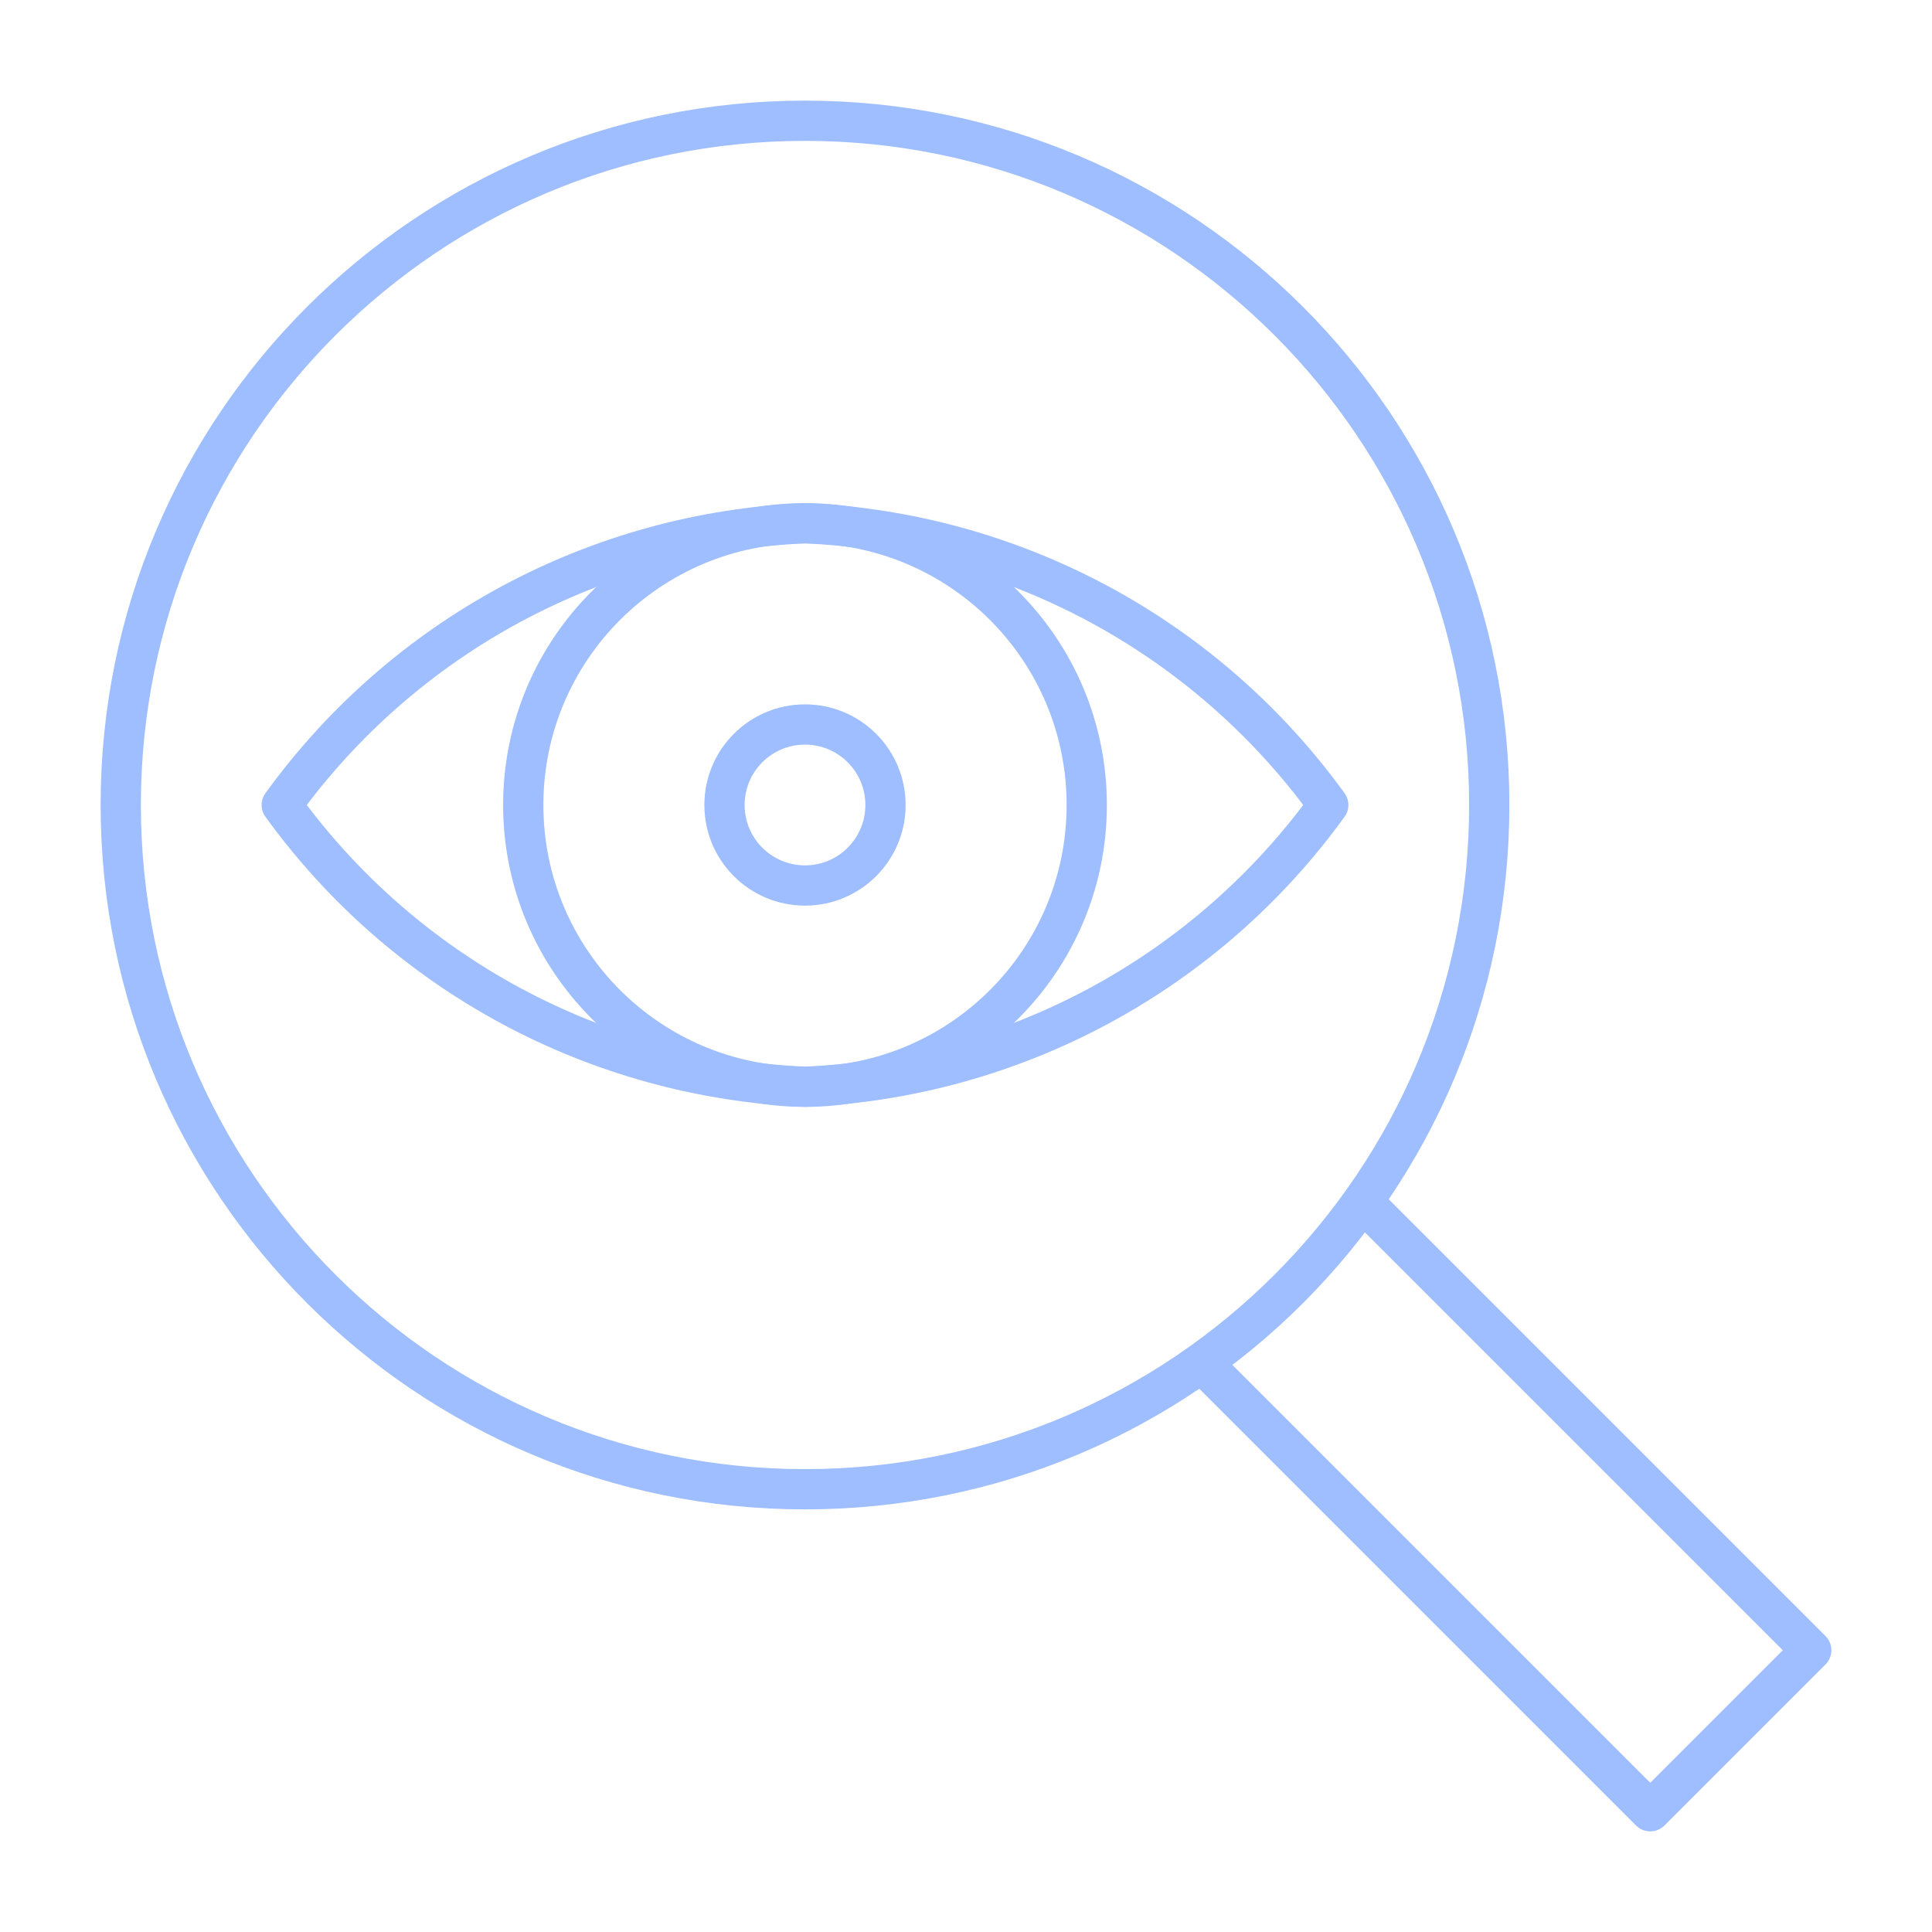
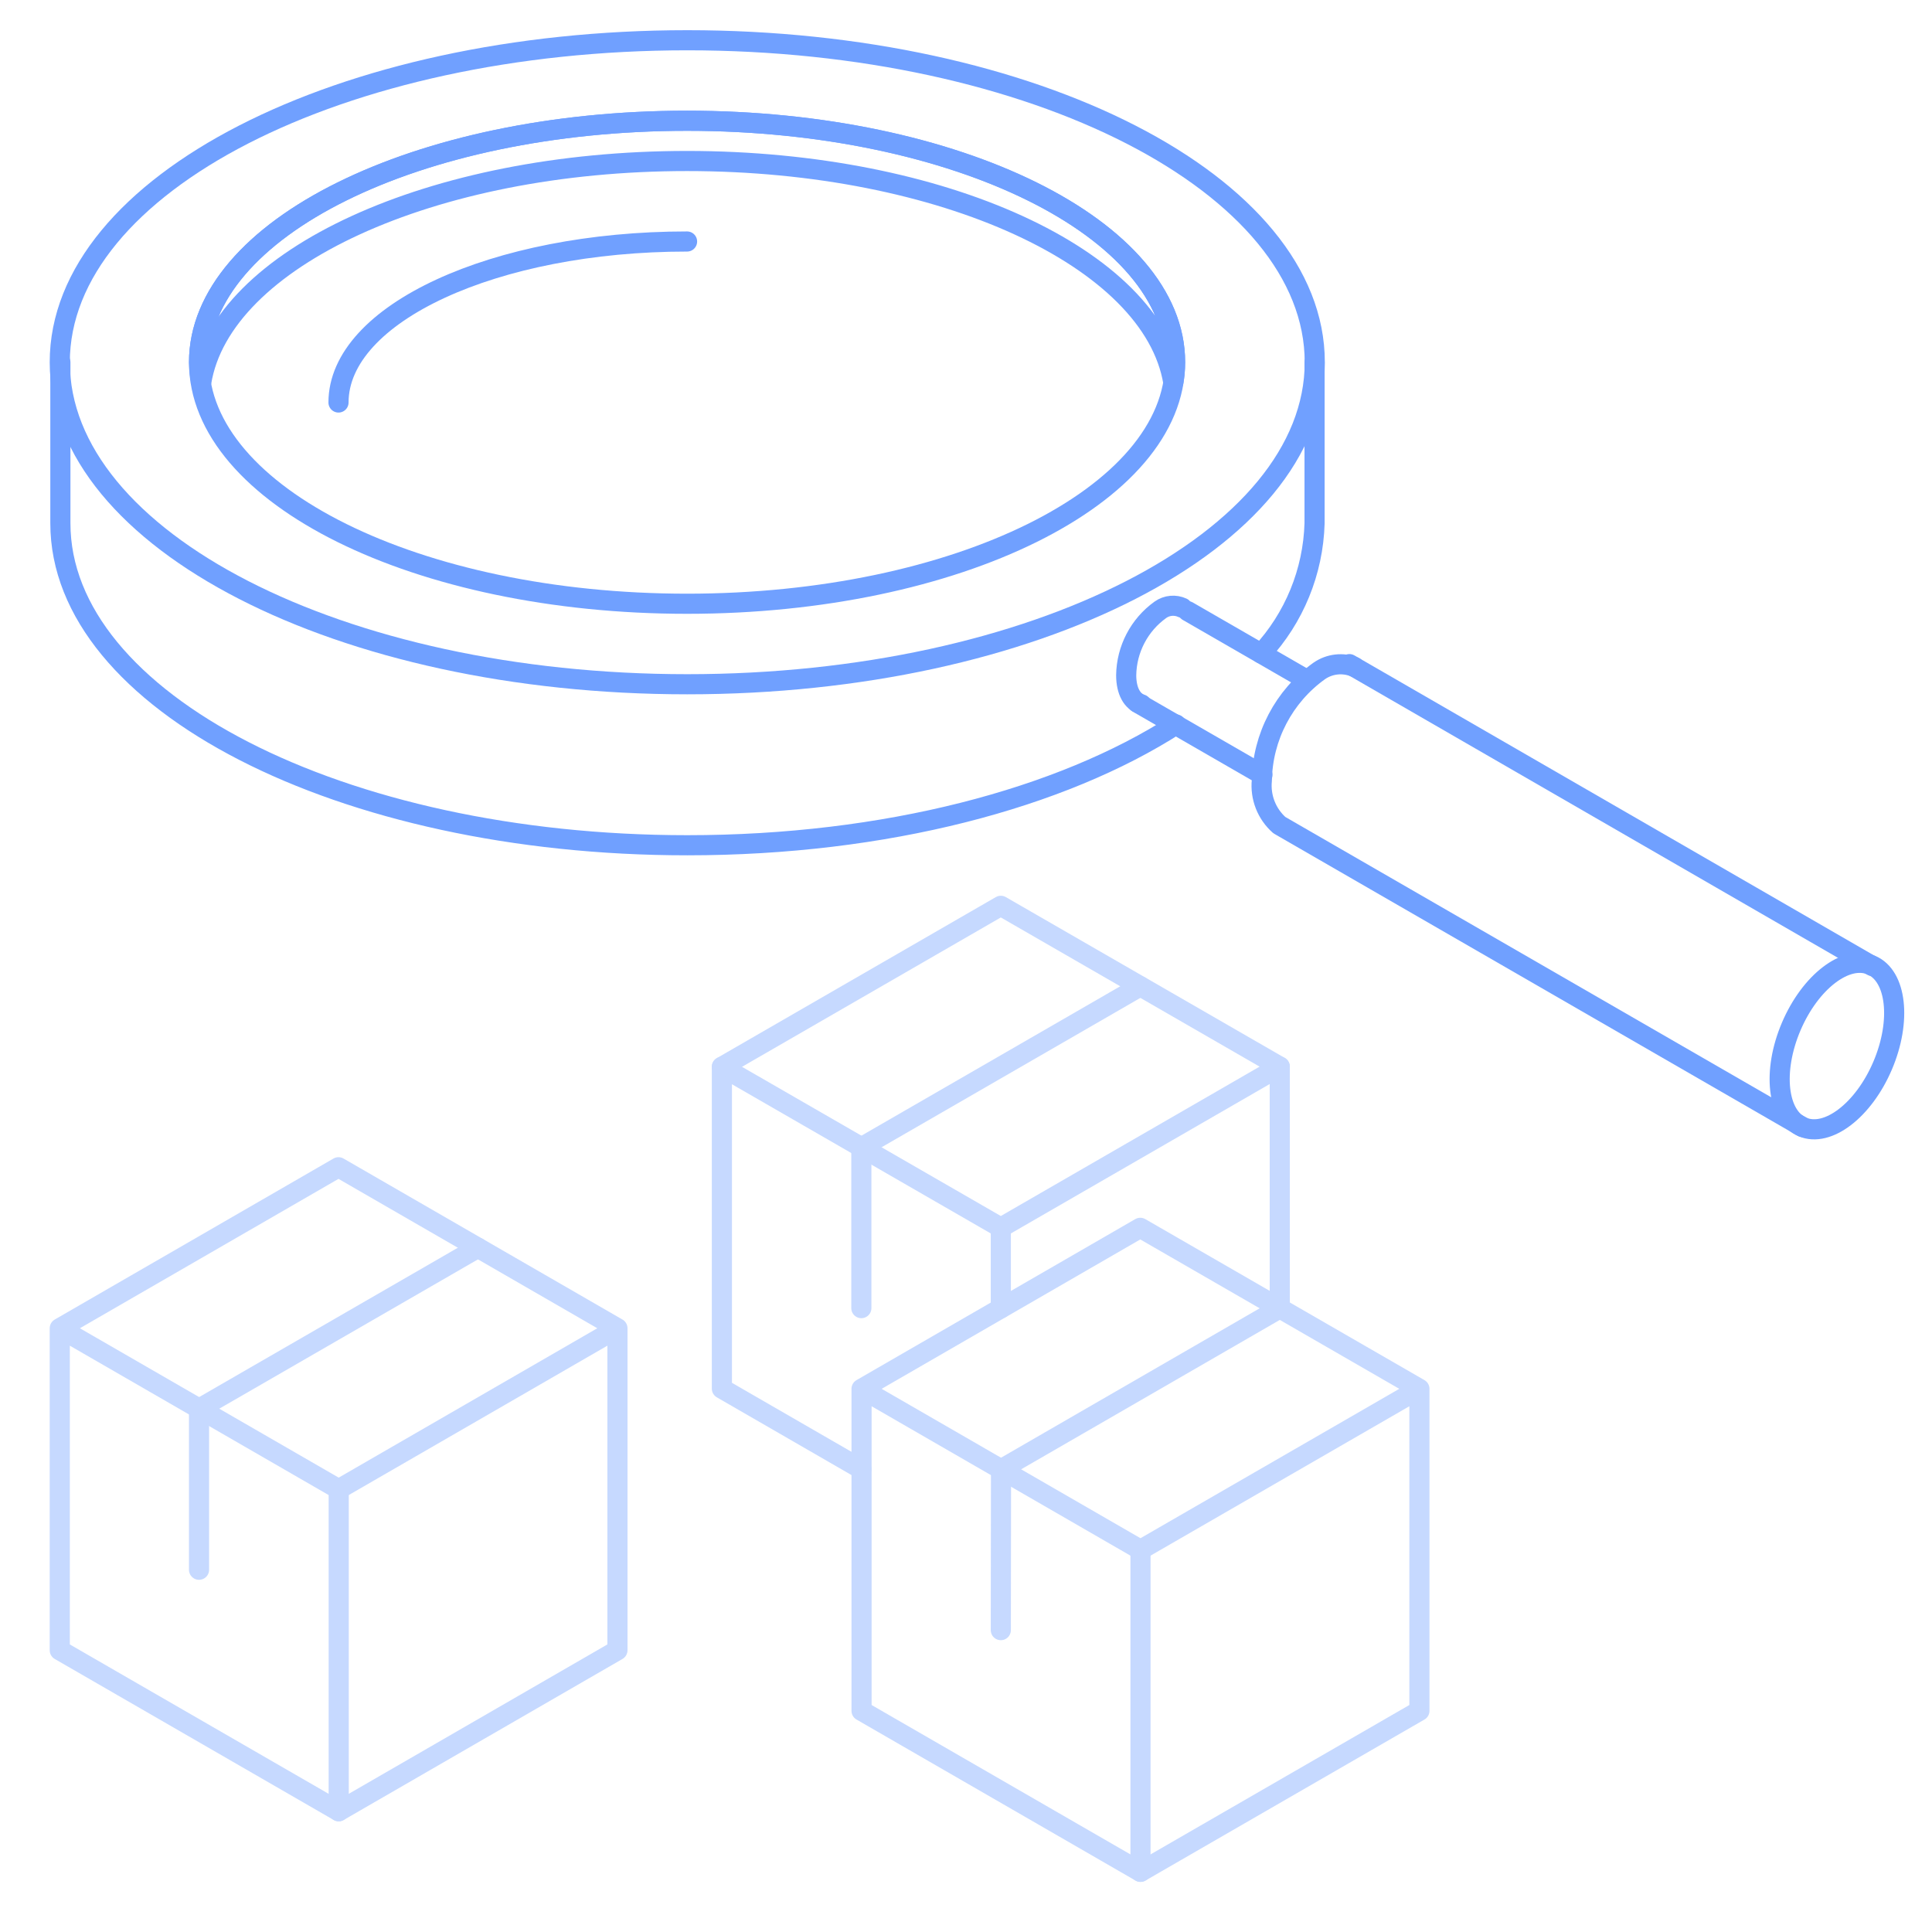
- <svg xmlns="http://www.w3.org/2000/svg" width="48" height="48" viewBox="0 0 48 48" fill="none">
-   <path d="M33 20C31.502 22.072 29.554 23.779 27.303 24.991C25.051 26.203 22.555 26.89 20 27C17.445 26.89 14.949 26.203 12.697 24.991C10.446 23.779 8.498 22.072 7 20C8.498 17.928 10.446 16.221 12.697 15.009C14.949 13.797 17.445 13.11 20 13C22.555 13.11 25.051 13.797 27.303 15.009C29.554 16.221 31.502 17.928 33 20Z" stroke="#9EBEFF" stroke-linecap="round" stroke-linejoin="round" />
-   <path d="M20 27C23.866 27 27 23.866 27 20C27 16.134 23.866 13 20 13C16.134 13 13 16.134 13 20C13 23.866 16.134 27 20 27Z" stroke="#9EBEFF" stroke-linecap="round" stroke-linejoin="round" />
-   <path d="M20 22C21.105 22 22 21.105 22 20C22 18.895 21.105 18 20 18C18.895 18 18 18.895 18 20C18 21.105 18.895 22 20 22Z" stroke="#9EBEFF" stroke-linecap="round" stroke-linejoin="round" />
-   <path d="M20 37C29.389 37 37 29.389 37 20C37 10.611 29.389 3 20 3C10.611 3 3 10.611 3 20C3 29.389 10.611 37 20 37Z" stroke="#9EBEFF" stroke-linecap="round" stroke-linejoin="round" />
-   <path d="M34 30L45 41L41 45L30 34" stroke="#9EBEFF" stroke-linecap="round" stroke-linejoin="round" />
+ <svg xmlns="http://www.w3.org/2000/svg" viewBox="0 0 96 96">
+   <g id="back">
+     <g opacity="0.4">
+       <polyline points="2.97 66 16.82 58 30.68 66 30.68 82 16.83 90 2.97 82 2.97 66 16.83 74 30.68 66" fill="none" stroke="#70a0ff" stroke-linecap="round" stroke-linejoin="round" />
+       <line x1="16.83" y1="90" x2="16.83" y2="74" fill="none" stroke="#70a0ff" stroke-linecap="round" stroke-linejoin="round" />
+       <polyline points="23.75 62 9.89 70 9.89 78" fill="none" stroke="#70a0ff" stroke-linecap="round" stroke-linejoin="round" />
+       <polyline points="42.81 69.01 56.66 61.01 70.53 69.01 70.53 85.01 56.67 93.01 42.81 85.01 42.81 69.01 56.67 77.01 70.53 69.01" fill="none" stroke="#70a0ff" stroke-linecap="round" stroke-linejoin="round" />
+       <line x1="56.67" y1="93.01" x2="56.67" y2="77.01" fill="none" stroke="#70a0ff" stroke-linecap="round" stroke-linejoin="round" />
+       <polyline points="63.59 65.01 49.74 73.01 49.73 81" fill="none" stroke="#70a0ff" stroke-linecap="round" stroke-linejoin="round" />
+       <polyline points="42.8 73 35.87 69 35.87 53.01 49.73 61 63.59 53" fill="none" stroke="#70a0ff" stroke-linecap="round" stroke-linejoin="round" />
+       <polyline points="35.87 53.01 49.73 45.01 63.59 53 63.59 65.01" fill="none" stroke="#70a0ff" stroke-linecap="round" stroke-linejoin="round" />
+       <line x1="49.73" y1="65.01" x2="49.73" y2="61" fill="none" stroke="#70a0ff" stroke-linecap="round" stroke-linejoin="round" />
+       <polyline points="56.66 49.01 42.8 57.01 42.8 65" fill="none" stroke="#70a0ff" stroke-linecap="round" stroke-linejoin="round" />
+     </g>
+   </g>
+   <g id="front">
+     <line x1="67.05" y1="33" x2="93.03" y2="48" fill="none" stroke="#70a0ff" stroke-linecap="round" stroke-linejoin="round" />
+     <ellipse cx="91.27" cy="51.98" rx="4.37" ry="2.47" transform="translate(7.71 115.61) rotate(-66.95)" fill="none" stroke="#70a0ff" stroke-linecap="round" stroke-linejoin="round" />
+     <line x1="64.95" y1="33.79" x2="59.02" y2="30.37" fill="none" stroke="#70a0ff" stroke-linecap="round" stroke-linejoin="round" />
+     <ellipse cx="34.15" cy="18" rx="31.18" ry="16" fill="none" stroke="#70a0ff" stroke-linecap="round" stroke-linejoin="round" />
+     <ellipse cx="34.14" cy="18" rx="24.25" ry="12" fill="none" stroke="#70a0ff" stroke-linecap="round" stroke-linejoin="round" />
+     <path d="M16.82,20c0-4.42,7.76-8,17.32-8" fill="none" stroke="#70a0ff" stroke-linecap="round" stroke-linejoin="round" />
+     <path d="M34.14,8C46.86,8,57.28,12.84,58.3,19a5.55,5.55,0,0,0,.09-1c0-6.63-10.85-12-24.25-12S9.89,11.37,9.89,18A6.64,6.64,0,0,0,10,19C11,12.84,21.43,8,34.14,8Z" fill="none" stroke="#70a0ff" stroke-linecap="round" stroke-linejoin="round" />
+     <line x1="62.73" y1="38.5" x2="56.52" y2="34.92" fill="none" stroke="#70a0ff" stroke-linecap="round" stroke-linejoin="round" />
+     <path d="M56.72,35c-.46-.14-.76-.66-.76-1.45a4.07,4.07,0,0,1,1.7-3.25,1.09,1.09,0,0,1,1.09-.1" fill="none" stroke="#70a0ff" stroke-linecap="round" stroke-linejoin="round" />
+     <path d="M58.44,36C52.73,39.67,44,42,34.15,42,16.93,42,3,34.84,3,26V18" fill="none" stroke="#70a0ff" stroke-linecap="round" stroke-linejoin="round" />
+     <path d="M65.32,18v8a9.92,9.92,0,0,1-2.65,6.47" fill="none" stroke="#70a0ff" stroke-linecap="round" stroke-linejoin="round" />
+     <path d="M89.57,56l-26-15h0a2.62,2.62,0,0,1-.87-2.22,6.83,6.83,0,0,1,2.85-5.44,1.86,1.86,0,0,1,1.75-.2" fill="none" stroke="#70a0ff" stroke-linecap="round" stroke-linejoin="round" />
+   </g>
</svg>
